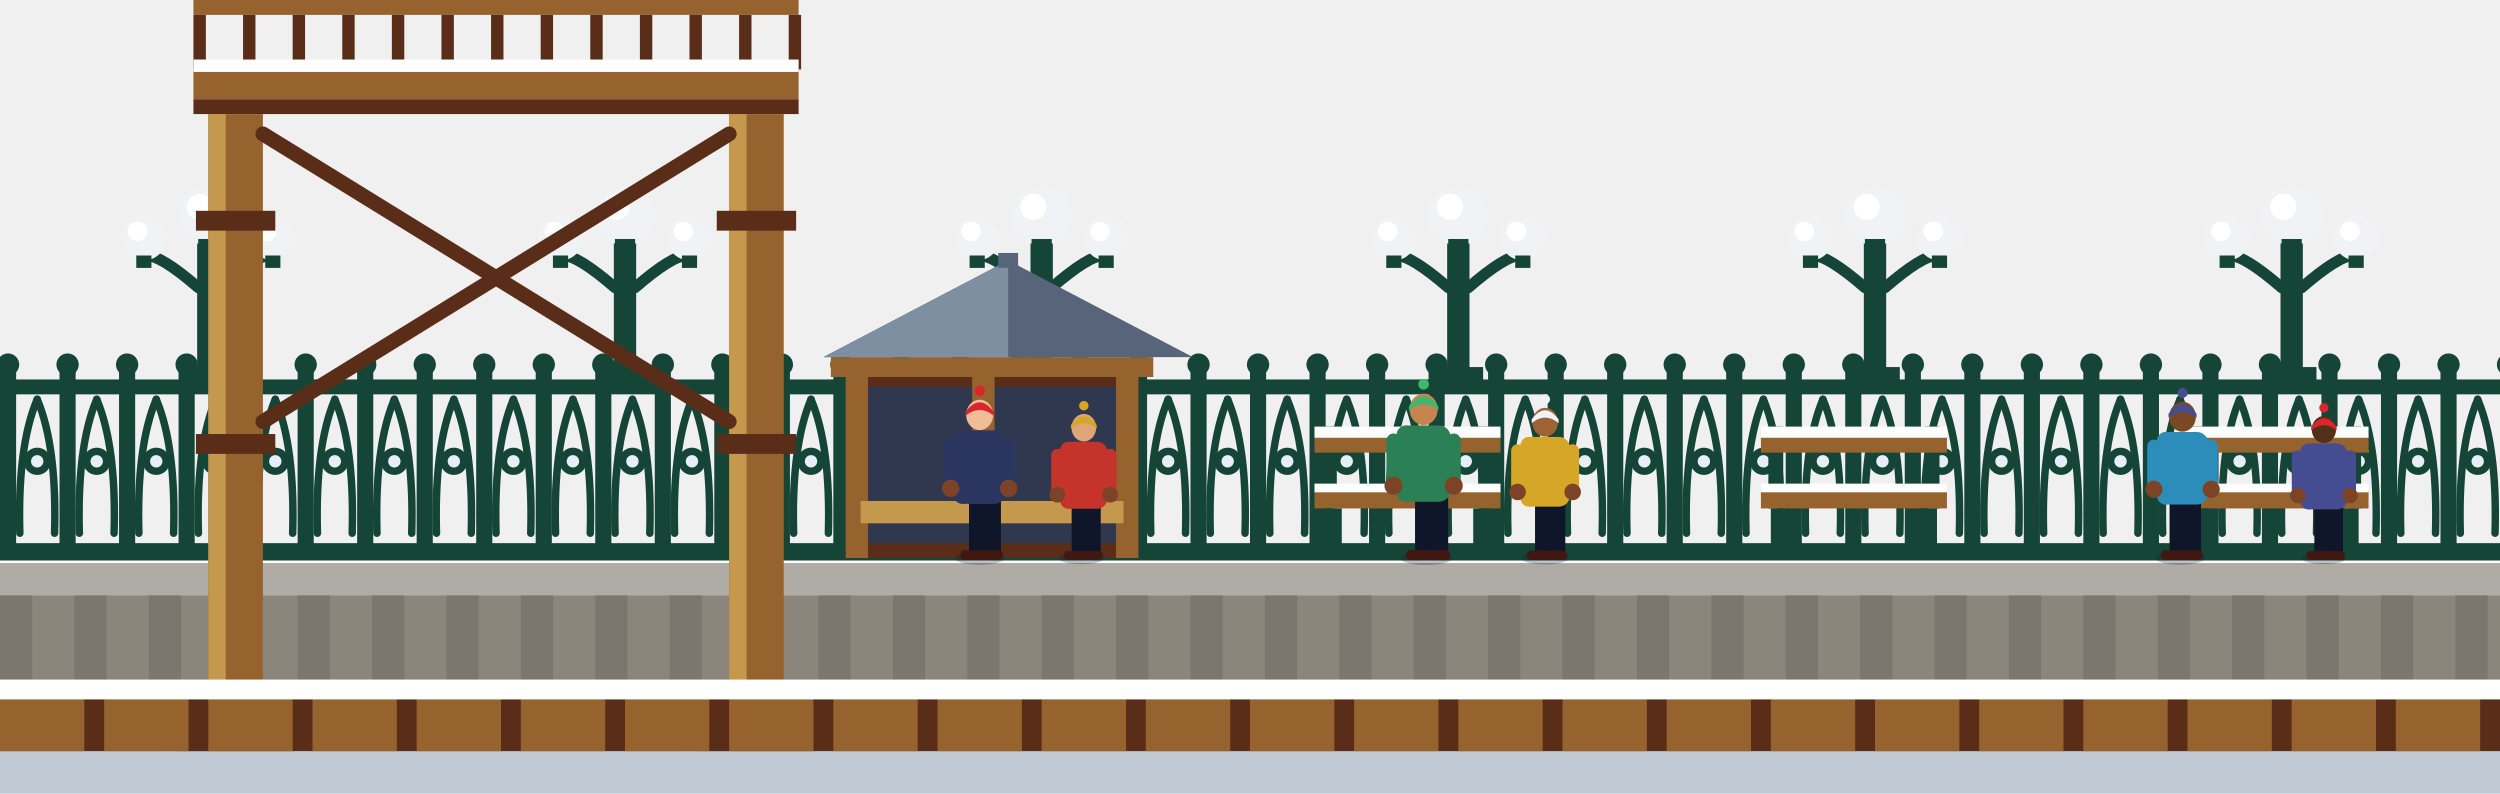
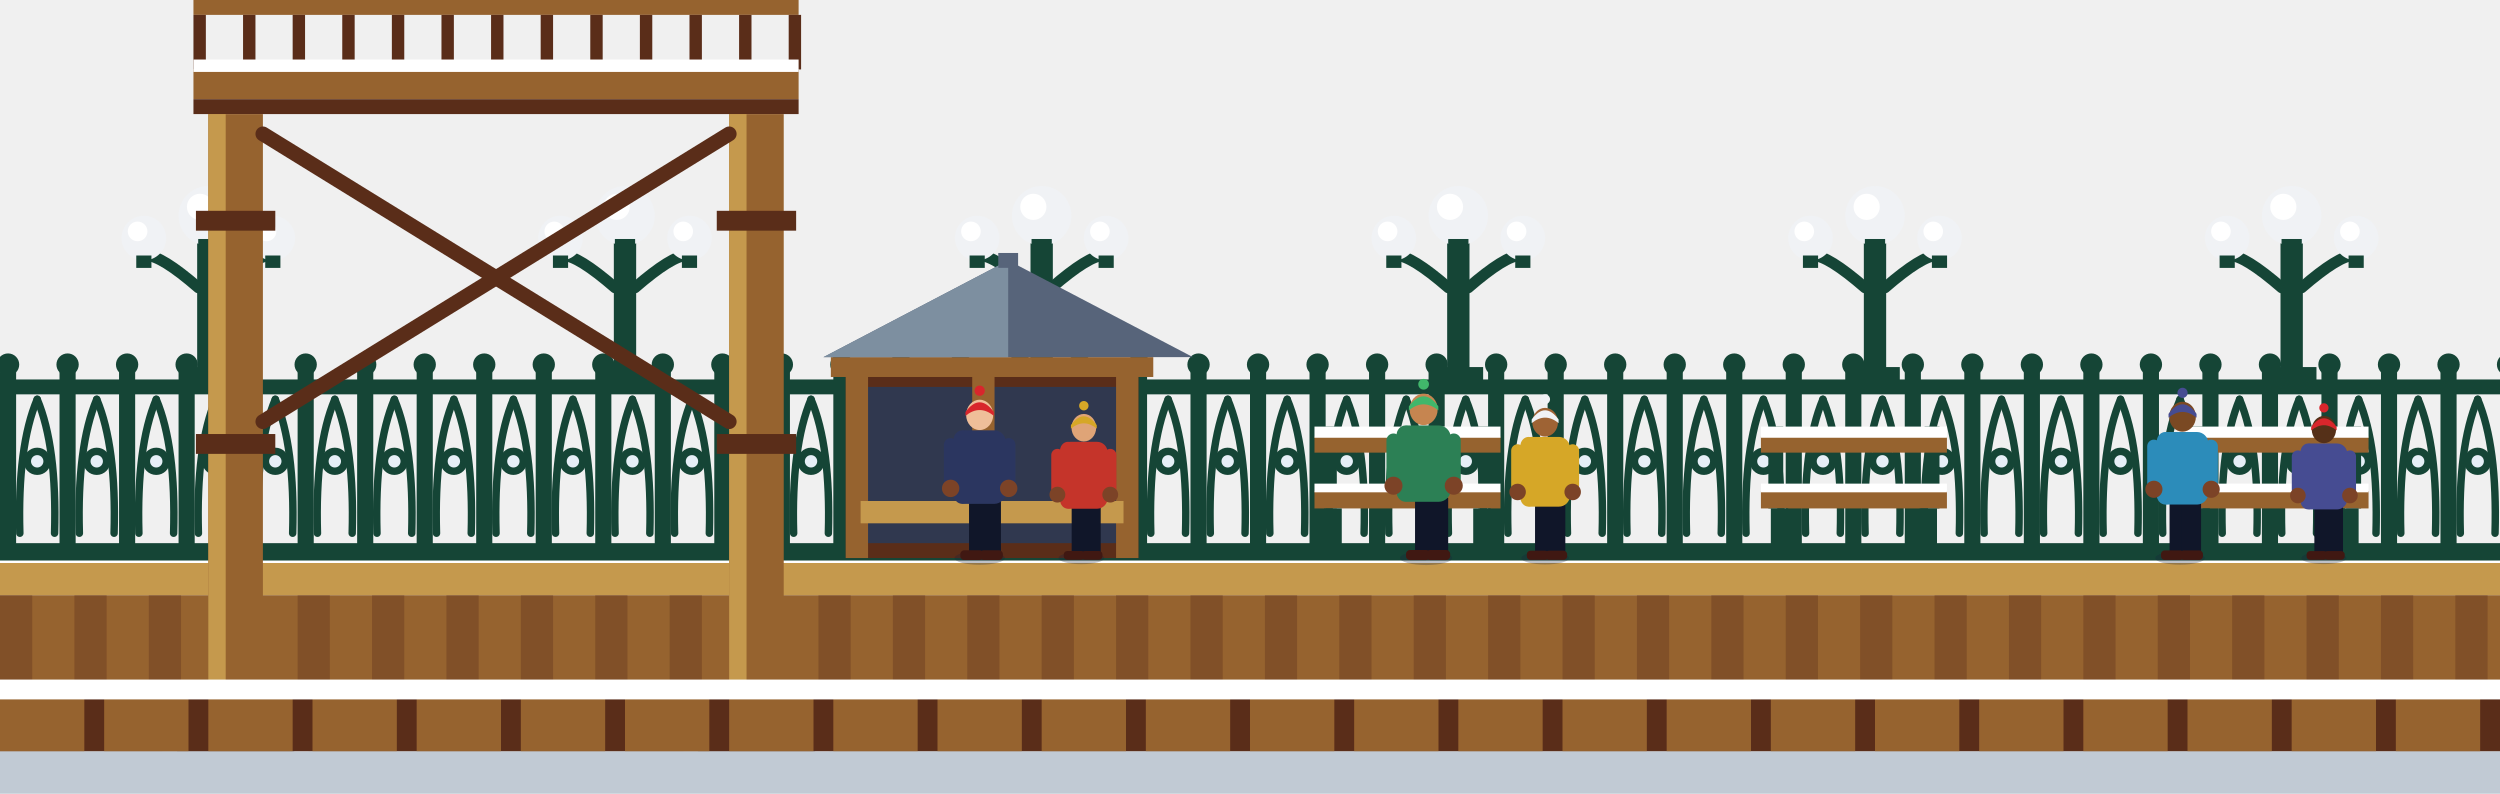
<svg xmlns="http://www.w3.org/2000/svg" width="2016" height="640" viewBox="0 0 2016 640" shape-rendering="geometricPrecision">
-   <rect x="0" y="450" width="2016" height="30" fill="#afaca5" />
-   <rect x="0" y="480" width="2016" height="120" fill="#8b857c" />
-   <rect x="0" y="480" width="26" height="120" fill="#605a55" opacity="0.35" />
-   <rect x="60" y="480" width="26" height="120" fill="#605a55" opacity="0.35" />
-   <rect x="120" y="480" width="26" height="120" fill="#605a55" opacity="0.35" />
-   <rect x="180" y="480" width="26" height="120" fill="#605a55" opacity="0.35" />
-   <rect x="240" y="480" width="26" height="120" fill="#605a55" opacity="0.35" />
-   <rect x="300" y="480" width="26" height="120" fill="#605a55" opacity="0.35" />
-   <rect x="360" y="480" width="26" height="120" fill="#605a55" opacity="0.35" />
-   <rect x="420" y="480" width="26" height="120" fill="#605a55" opacity="0.35" />
-   <rect x="480" y="480" width="26" height="120" fill="#605a55" opacity="0.35" />
-   <rect x="540" y="480" width="26" height="120" fill="#605a55" opacity="0.35" />
-   <rect x="600" y="480" width="26" height="120" fill="#605a55" opacity="0.35" />
-   <rect x="660" y="480" width="26" height="120" fill="#605a55" opacity="0.35" />
-   <rect x="720" y="480" width="26" height="120" fill="#605a55" opacity="0.35" />
-   <rect x="780" y="480" width="26" height="120" fill="#605a55" opacity="0.35" />
-   <rect x="840" y="480" width="26" height="120" fill="#605a55" opacity="0.35" />
-   <rect x="900" y="480" width="26" height="120" fill="#605a55" opacity="0.35" />
-   <rect x="960" y="480" width="26" height="120" fill="#605a55" opacity="0.35" />
-   <rect x="1020" y="480" width="26" height="120" fill="#605a55" opacity="0.35" />
-   <rect x="1080" y="480" width="26" height="120" fill="#605a55" opacity="0.35" />
-   <rect x="1140" y="480" width="26" height="120" fill="#605a55" opacity="0.35" />
-   <rect x="1200" y="480" width="26" height="120" fill="#605a55" opacity="0.35" />
-   <rect x="1260" y="480" width="26" height="120" fill="#605a55" opacity="0.35" />
-   <rect x="1320" y="480" width="26" height="120" fill="#605a55" opacity="0.35" />
-   <rect x="1380" y="480" width="26" height="120" fill="#605a55" opacity="0.35" />
-   <rect x="1440" y="480" width="26" height="120" fill="#605a55" opacity="0.35" />
-   <rect x="1500" y="480" width="26" height="120" fill="#605a55" opacity="0.35" />
-   <rect x="1560" y="480" width="26" height="120" fill="#605a55" opacity="0.35" />
-   <rect x="1620" y="480" width="26" height="120" fill="#605a55" opacity="0.35" />
-   <rect x="1680" y="480" width="26" height="120" fill="#605a55" opacity="0.35" />
-   <rect x="1740" y="480" width="26" height="120" fill="#605a55" opacity="0.35" />
-   <rect x="1800" y="480" width="26" height="120" fill="#605a55" opacity="0.35" />
-   <rect x="1860" y="480" width="26" height="120" fill="#605a55" opacity="0.35" />
-   <rect x="1920" y="480" width="26" height="120" fill="#605a55" opacity="0.35" />
-   <rect x="1980" y="480" width="26" height="120" fill="#605a55" opacity="0.35" />
-   <rect x="2040" y="480" width="26" height="120" fill="#605a55" opacity="0.35" />
+   <rect x="0" y="450" width="2016" height="30" fill="#c5994d" />
+   <rect x="0" y="480" width="2016" height="120" fill="#96632f" />
+   <rect x="0" y="480" width="26" height="120" fill="#5a2d19" opacity="0.35" />
+   <rect x="60" y="480" width="26" height="120" fill="#5a2d19" opacity="0.35" />
+   <rect x="120" y="480" width="26" height="120" fill="#5a2d19" opacity="0.35" />
+   <rect x="180" y="480" width="26" height="120" fill="#5a2d19" opacity="0.35" />
+   <rect x="240" y="480" width="26" height="120" fill="#5a2d19" opacity="0.35" />
+   <rect x="300" y="480" width="26" height="120" fill="#5a2d19" opacity="0.35" />
+   <rect x="360" y="480" width="26" height="120" fill="#5a2d19" opacity="0.35" />
+   <rect x="420" y="480" width="26" height="120" fill="#5a2d19" opacity="0.35" />
+   <rect x="480" y="480" width="26" height="120" fill="#5a2d19" opacity="0.35" />
+   <rect x="540" y="480" width="26" height="120" fill="#5a2d19" opacity="0.35" />
+   <rect x="600" y="480" width="26" height="120" fill="#5a2d19" opacity="0.35" />
+   <rect x="660" y="480" width="26" height="120" fill="#5a2d19" opacity="0.35" />
+   <rect x="720" y="480" width="26" height="120" fill="#5a2d19" opacity="0.35" />
+   <rect x="780" y="480" width="26" height="120" fill="#5a2d19" opacity="0.35" />
+   <rect x="840" y="480" width="26" height="120" fill="#5a2d19" opacity="0.35" />
+   <rect x="900" y="480" width="26" height="120" fill="#5a2d19" opacity="0.35" />
+   <rect x="960" y="480" width="26" height="120" fill="#5a2d19" opacity="0.35" />
+   <rect x="1020" y="480" width="26" height="120" fill="#5a2d19" opacity="0.35" />
+   <rect x="1080" y="480" width="26" height="120" fill="#5a2d19" opacity="0.35" />
+   <rect x="1140" y="480" width="26" height="120" fill="#5a2d19" opacity="0.35" />
+   <rect x="1200" y="480" width="26" height="120" fill="#5a2d19" opacity="0.35" />
+   <rect x="1260" y="480" width="26" height="120" fill="#5a2d19" opacity="0.35" />
+   <rect x="1320" y="480" width="26" height="120" fill="#5a2d19" opacity="0.35" />
+   <rect x="1380" y="480" width="26" height="120" fill="#5a2d19" opacity="0.35" />
+   <rect x="1440" y="480" width="26" height="120" fill="#5a2d19" opacity="0.35" />
+   <rect x="1500" y="480" width="26" height="120" fill="#5a2d19" opacity="0.35" />
+   <rect x="1560" y="480" width="26" height="120" fill="#5a2d19" opacity="0.35" />
+   <rect x="1620" y="480" width="26" height="120" fill="#5a2d19" opacity="0.35" />
+   <rect x="1680" y="480" width="26" height="120" fill="#5a2d19" opacity="0.35" />
+   <rect x="1740" y="480" width="26" height="120" fill="#5a2d19" opacity="0.35" />
+   <rect x="1800" y="480" width="26" height="120" fill="#5a2d19" opacity="0.35" />
+   <rect x="1860" y="480" width="26" height="120" fill="#5a2d19" opacity="0.35" />
+   <rect x="1920" y="480" width="26" height="120" fill="#5a2d19" opacity="0.35" />
+   <rect x="1980" y="480" width="26" height="120" fill="#5a2d19" opacity="0.35" />
+   <rect x="2040" y="480" width="26" height="120" fill="#5a2d19" opacity="0.35" />
  <rect x="0" y="442" width="2016" height="12" fill="#ffffff" />
  <rect x="0" y="306" width="2016" height="12" fill="#154536" />
  <rect x="0" y="438" width="2016" height="14" fill="#154536" />
  <rect x="0" y="300" width="13" height="144" fill="#154536" />
  <circle cx="6.5" cy="294" r="9" fill="#154536" />
  <path d="M 16 430 Q 14 360 30 322" fill="none" stroke="#154536" stroke-width="6" stroke-linecap="round" stroke-linejoin="round" />
  <path d="M 44 430 Q 46 360 30 322" fill="none" stroke="#154536" stroke-width="6" stroke-linecap="round" stroke-linejoin="round" />
  <circle cx="30" cy="372" r="11" fill="#154536" />
  <circle cx="30" cy="372" r="5" fill="#e6eff7" />
  <rect x="48" y="300" width="13" height="144" fill="#154536" />
  <circle cx="54.5" cy="294" r="9" fill="#154536" />
  <path d="M 64 430 Q 62 360 78 322" fill="none" stroke="#154536" stroke-width="6" stroke-linecap="round" stroke-linejoin="round" />
  <path d="M 92 430 Q 94 360 78 322" fill="none" stroke="#154536" stroke-width="6" stroke-linecap="round" stroke-linejoin="round" />
  <circle cx="78" cy="372" r="11" fill="#154536" />
  <circle cx="78" cy="372" r="5" fill="#e6eff7" />
  <rect x="96" y="300" width="13" height="144" fill="#154536" />
  <circle cx="102.5" cy="294" r="9" fill="#154536" />
  <path d="M 112 430 Q 110 360 126 322" fill="none" stroke="#154536" stroke-width="6" stroke-linecap="round" stroke-linejoin="round" />
  <path d="M 140 430 Q 142 360 126 322" fill="none" stroke="#154536" stroke-width="6" stroke-linecap="round" stroke-linejoin="round" />
  <circle cx="126" cy="372" r="11" fill="#154536" />
  <circle cx="126" cy="372" r="5" fill="#e6eff7" />
  <rect x="144" y="300" width="13" height="144" fill="#154536" />
  <circle cx="150.5" cy="294" r="9" fill="#154536" />
  <path d="M 160 430 Q 158 360 174 322" fill="none" stroke="#154536" stroke-width="6" stroke-linecap="round" stroke-linejoin="round" />
  <path d="M 188 430 Q 190 360 174 322" fill="none" stroke="#154536" stroke-width="6" stroke-linecap="round" stroke-linejoin="round" />
  <circle cx="174" cy="372" r="11" fill="#154536" />
  <circle cx="174" cy="372" r="5" fill="#e6eff7" />
  <rect x="192" y="300" width="13" height="144" fill="#154536" />
  <circle cx="198.5" cy="294" r="9" fill="#154536" />
  <path d="M 208 430 Q 206 360 222 322" fill="none" stroke="#154536" stroke-width="6" stroke-linecap="round" stroke-linejoin="round" />
  <path d="M 236 430 Q 238 360 222 322" fill="none" stroke="#154536" stroke-width="6" stroke-linecap="round" stroke-linejoin="round" />
  <circle cx="222" cy="372" r="11" fill="#154536" />
  <circle cx="222" cy="372" r="5" fill="#e6eff7" />
  <rect x="240" y="300" width="13" height="144" fill="#154536" />
  <circle cx="246.5" cy="294" r="9" fill="#154536" />
  <path d="M 256 430 Q 254 360 270 322" fill="none" stroke="#154536" stroke-width="6" stroke-linecap="round" stroke-linejoin="round" />
  <path d="M 284 430 Q 286 360 270 322" fill="none" stroke="#154536" stroke-width="6" stroke-linecap="round" stroke-linejoin="round" />
  <circle cx="270" cy="372" r="11" fill="#154536" />
  <circle cx="270" cy="372" r="5" fill="#e6eff7" />
  <rect x="288" y="300" width="13" height="144" fill="#154536" />
  <circle cx="294.5" cy="294" r="9" fill="#154536" />
  <path d="M 304 430 Q 302 360 318 322" fill="none" stroke="#154536" stroke-width="6" stroke-linecap="round" stroke-linejoin="round" />
  <path d="M 332 430 Q 334 360 318 322" fill="none" stroke="#154536" stroke-width="6" stroke-linecap="round" stroke-linejoin="round" />
  <circle cx="318" cy="372" r="11" fill="#154536" />
  <circle cx="318" cy="372" r="5" fill="#e6eff7" />
  <rect x="336" y="300" width="13" height="144" fill="#154536" />
  <circle cx="342.5" cy="294" r="9" fill="#154536" />
  <path d="M 352 430 Q 350 360 366 322" fill="none" stroke="#154536" stroke-width="6" stroke-linecap="round" stroke-linejoin="round" />
  <path d="M 380 430 Q 382 360 366 322" fill="none" stroke="#154536" stroke-width="6" stroke-linecap="round" stroke-linejoin="round" />
  <circle cx="366" cy="372" r="11" fill="#154536" />
  <circle cx="366" cy="372" r="5" fill="#e6eff7" />
  <rect x="384" y="300" width="13" height="144" fill="#154536" />
  <circle cx="390.5" cy="294" r="9" fill="#154536" />
  <path d="M 400 430 Q 398 360 414 322" fill="none" stroke="#154536" stroke-width="6" stroke-linecap="round" stroke-linejoin="round" />
  <path d="M 428 430 Q 430 360 414 322" fill="none" stroke="#154536" stroke-width="6" stroke-linecap="round" stroke-linejoin="round" />
  <circle cx="414" cy="372" r="11" fill="#154536" />
  <circle cx="414" cy="372" r="5" fill="#e6eff7" />
  <rect x="432" y="300" width="13" height="144" fill="#154536" />
  <circle cx="438.5" cy="294" r="9" fill="#154536" />
  <path d="M 448 430 Q 446 360 462 322" fill="none" stroke="#154536" stroke-width="6" stroke-linecap="round" stroke-linejoin="round" />
  <path d="M 476 430 Q 478 360 462 322" fill="none" stroke="#154536" stroke-width="6" stroke-linecap="round" stroke-linejoin="round" />
  <circle cx="462" cy="372" r="11" fill="#154536" />
  <circle cx="462" cy="372" r="5" fill="#e6eff7" />
  <rect x="480" y="300" width="13" height="144" fill="#154536" />
  <circle cx="486.5" cy="294" r="9" fill="#154536" />
  <path d="M 496 430 Q 494 360 510 322" fill="none" stroke="#154536" stroke-width="6" stroke-linecap="round" stroke-linejoin="round" />
  <path d="M 524 430 Q 526 360 510 322" fill="none" stroke="#154536" stroke-width="6" stroke-linecap="round" stroke-linejoin="round" />
  <circle cx="510" cy="372" r="11" fill="#154536" />
  <circle cx="510" cy="372" r="5" fill="#e6eff7" />
  <rect x="528" y="300" width="13" height="144" fill="#154536" />
  <circle cx="534.5" cy="294" r="9" fill="#154536" />
  <path d="M 544 430 Q 542 360 558 322" fill="none" stroke="#154536" stroke-width="6" stroke-linecap="round" stroke-linejoin="round" />
  <path d="M 572 430 Q 574 360 558 322" fill="none" stroke="#154536" stroke-width="6" stroke-linecap="round" stroke-linejoin="round" />
  <circle cx="558" cy="372" r="11" fill="#154536" />
  <circle cx="558" cy="372" r="5" fill="#e6eff7" />
  <rect x="576" y="300" width="13" height="144" fill="#154536" />
  <circle cx="582.5" cy="294" r="9" fill="#154536" />
  <path d="M 592 430 Q 590 360 606 322" fill="none" stroke="#154536" stroke-width="6" stroke-linecap="round" stroke-linejoin="round" />
  <path d="M 620 430 Q 622 360 606 322" fill="none" stroke="#154536" stroke-width="6" stroke-linecap="round" stroke-linejoin="round" />
  <circle cx="606" cy="372" r="11" fill="#154536" />
  <circle cx="606" cy="372" r="5" fill="#e6eff7" />
  <rect x="624" y="300" width="13" height="144" fill="#154536" />
  <circle cx="630.5" cy="294" r="9" fill="#154536" />
  <path d="M 640 430 Q 638 360 654 322" fill="none" stroke="#154536" stroke-width="6" stroke-linecap="round" stroke-linejoin="round" />
  <path d="M 668 430 Q 670 360 654 322" fill="none" stroke="#154536" stroke-width="6" stroke-linecap="round" stroke-linejoin="round" />
  <circle cx="654" cy="372" r="11" fill="#154536" />
  <circle cx="654" cy="372" r="5" fill="#e6eff7" />
  <rect x="672" y="300" width="13" height="144" fill="#154536" />
  <circle cx="678.5" cy="294" r="9" fill="#154536" />
  <path d="M 688 430 Q 686 360 702 322" fill="none" stroke="#154536" stroke-width="6" stroke-linecap="round" stroke-linejoin="round" />
  <path d="M 716 430 Q 718 360 702 322" fill="none" stroke="#154536" stroke-width="6" stroke-linecap="round" stroke-linejoin="round" />
  <circle cx="702" cy="372" r="11" fill="#154536" />
  <circle cx="702" cy="372" r="5" fill="#e6eff7" />
  <rect x="720" y="300" width="13" height="144" fill="#154536" />
  <circle cx="726.5" cy="294" r="9" fill="#154536" />
  <path d="M 736 430 Q 734 360 750 322" fill="none" stroke="#154536" stroke-width="6" stroke-linecap="round" stroke-linejoin="round" />
  <path d="M 764 430 Q 766 360 750 322" fill="none" stroke="#154536" stroke-width="6" stroke-linecap="round" stroke-linejoin="round" />
  <circle cx="750" cy="372" r="11" fill="#154536" />
  <circle cx="750" cy="372" r="5" fill="#e6eff7" />
  <rect x="768" y="300" width="13" height="144" fill="#154536" />
  <circle cx="774.5" cy="294" r="9" fill="#154536" />
  <path d="M 784 430 Q 782 360 798 322" fill="none" stroke="#154536" stroke-width="6" stroke-linecap="round" stroke-linejoin="round" />
  <path d="M 812 430 Q 814 360 798 322" fill="none" stroke="#154536" stroke-width="6" stroke-linecap="round" stroke-linejoin="round" />
  <circle cx="798" cy="372" r="11" fill="#154536" />
  <circle cx="798" cy="372" r="5" fill="#e6eff7" />
  <rect x="816" y="300" width="13" height="144" fill="#154536" />
  <circle cx="822.5" cy="294" r="9" fill="#154536" />
  <path d="M 832 430 Q 830 360 846 322" fill="none" stroke="#154536" stroke-width="6" stroke-linecap="round" stroke-linejoin="round" />
  <path d="M 860 430 Q 862 360 846 322" fill="none" stroke="#154536" stroke-width="6" stroke-linecap="round" stroke-linejoin="round" />
  <circle cx="846" cy="372" r="11" fill="#154536" />
  <circle cx="846" cy="372" r="5" fill="#e6eff7" />
  <rect x="864" y="300" width="13" height="144" fill="#154536" />
  <circle cx="870.5" cy="294" r="9" fill="#154536" />
  <path d="M 880 430 Q 878 360 894 322" fill="none" stroke="#154536" stroke-width="6" stroke-linecap="round" stroke-linejoin="round" />
  <path d="M 908 430 Q 910 360 894 322" fill="none" stroke="#154536" stroke-width="6" stroke-linecap="round" stroke-linejoin="round" />
  <circle cx="894" cy="372" r="11" fill="#154536" />
  <circle cx="894" cy="372" r="5" fill="#e6eff7" />
  <rect x="912" y="300" width="13" height="144" fill="#154536" />
  <circle cx="918.5" cy="294" r="9" fill="#154536" />
  <path d="M 928 430 Q 926 360 942 322" fill="none" stroke="#154536" stroke-width="6" stroke-linecap="round" stroke-linejoin="round" />
  <path d="M 956 430 Q 958 360 942 322" fill="none" stroke="#154536" stroke-width="6" stroke-linecap="round" stroke-linejoin="round" />
  <circle cx="942" cy="372" r="11" fill="#154536" />
  <circle cx="942" cy="372" r="5" fill="#e6eff7" />
  <rect x="960" y="300" width="13" height="144" fill="#154536" />
  <circle cx="966.5" cy="294" r="9" fill="#154536" />
  <path d="M 976 430 Q 974 360 990 322" fill="none" stroke="#154536" stroke-width="6" stroke-linecap="round" stroke-linejoin="round" />
  <path d="M 1004 430 Q 1006 360 990 322" fill="none" stroke="#154536" stroke-width="6" stroke-linecap="round" stroke-linejoin="round" />
  <circle cx="990" cy="372" r="11" fill="#154536" />
  <circle cx="990" cy="372" r="5" fill="#e6eff7" />
  <rect x="1008" y="300" width="13" height="144" fill="#154536" />
  <circle cx="1014.5" cy="294" r="9" fill="#154536" />
  <path d="M 1024 430 Q 1022 360 1038 322" fill="none" stroke="#154536" stroke-width="6" stroke-linecap="round" stroke-linejoin="round" />
  <path d="M 1052 430 Q 1054 360 1038 322" fill="none" stroke="#154536" stroke-width="6" stroke-linecap="round" stroke-linejoin="round" />
  <circle cx="1038" cy="372" r="11" fill="#154536" />
  <circle cx="1038" cy="372" r="5" fill="#e6eff7" />
  <rect x="1056" y="300" width="13" height="144" fill="#154536" />
  <circle cx="1062.5" cy="294" r="9" fill="#154536" />
  <path d="M 1072 430 Q 1070 360 1086 322" fill="none" stroke="#154536" stroke-width="6" stroke-linecap="round" stroke-linejoin="round" />
  <path d="M 1100 430 Q 1102 360 1086 322" fill="none" stroke="#154536" stroke-width="6" stroke-linecap="round" stroke-linejoin="round" />
  <circle cx="1086" cy="372" r="11" fill="#154536" />
  <circle cx="1086" cy="372" r="5" fill="#e6eff7" />
  <rect x="1104" y="300" width="13" height="144" fill="#154536" />
  <circle cx="1110.5" cy="294" r="9" fill="#154536" />
  <path d="M 1120 430 Q 1118 360 1134 322" fill="none" stroke="#154536" stroke-width="6" stroke-linecap="round" stroke-linejoin="round" />
  <path d="M 1148 430 Q 1150 360 1134 322" fill="none" stroke="#154536" stroke-width="6" stroke-linecap="round" stroke-linejoin="round" />
  <circle cx="1134" cy="372" r="11" fill="#154536" />
  <circle cx="1134" cy="372" r="5" fill="#e6eff7" />
  <rect x="1152" y="300" width="13" height="144" fill="#154536" />
  <circle cx="1158.5" cy="294" r="9" fill="#154536" />
  <path d="M 1168 430 Q 1166 360 1182 322" fill="none" stroke="#154536" stroke-width="6" stroke-linecap="round" stroke-linejoin="round" />
  <path d="M 1196 430 Q 1198 360 1182 322" fill="none" stroke="#154536" stroke-width="6" stroke-linecap="round" stroke-linejoin="round" />
  <circle cx="1182" cy="372" r="11" fill="#154536" />
  <circle cx="1182" cy="372" r="5" fill="#e6eff7" />
  <rect x="1200" y="300" width="13" height="144" fill="#154536" />
  <circle cx="1206.5" cy="294" r="9" fill="#154536" />
  <path d="M 1216 430 Q 1214 360 1230 322" fill="none" stroke="#154536" stroke-width="6" stroke-linecap="round" stroke-linejoin="round" />
  <path d="M 1244 430 Q 1246 360 1230 322" fill="none" stroke="#154536" stroke-width="6" stroke-linecap="round" stroke-linejoin="round" />
  <circle cx="1230" cy="372" r="11" fill="#154536" />
  <circle cx="1230" cy="372" r="5" fill="#e6eff7" />
  <rect x="1248" y="300" width="13" height="144" fill="#154536" />
  <circle cx="1254.5" cy="294" r="9" fill="#154536" />
  <path d="M 1264 430 Q 1262 360 1278 322" fill="none" stroke="#154536" stroke-width="6" stroke-linecap="round" stroke-linejoin="round" />
  <path d="M 1292 430 Q 1294 360 1278 322" fill="none" stroke="#154536" stroke-width="6" stroke-linecap="round" stroke-linejoin="round" />
  <circle cx="1278" cy="372" r="11" fill="#154536" />
  <circle cx="1278" cy="372" r="5" fill="#e6eff7" />
  <rect x="1296" y="300" width="13" height="144" fill="#154536" />
  <circle cx="1302.5" cy="294" r="9" fill="#154536" />
  <path d="M 1312 430 Q 1310 360 1326 322" fill="none" stroke="#154536" stroke-width="6" stroke-linecap="round" stroke-linejoin="round" />
  <path d="M 1340 430 Q 1342 360 1326 322" fill="none" stroke="#154536" stroke-width="6" stroke-linecap="round" stroke-linejoin="round" />
  <circle cx="1326" cy="372" r="11" fill="#154536" />
  <circle cx="1326" cy="372" r="5" fill="#e6eff7" />
  <rect x="1344" y="300" width="13" height="144" fill="#154536" />
  <circle cx="1350.5" cy="294" r="9" fill="#154536" />
  <path d="M 1360 430 Q 1358 360 1374 322" fill="none" stroke="#154536" stroke-width="6" stroke-linecap="round" stroke-linejoin="round" />
  <path d="M 1388 430 Q 1390 360 1374 322" fill="none" stroke="#154536" stroke-width="6" stroke-linecap="round" stroke-linejoin="round" />
  <circle cx="1374" cy="372" r="11" fill="#154536" />
  <circle cx="1374" cy="372" r="5" fill="#e6eff7" />
  <rect x="1392" y="300" width="13" height="144" fill="#154536" />
  <circle cx="1398.5" cy="294" r="9" fill="#154536" />
  <path d="M 1408 430 Q 1406 360 1422 322" fill="none" stroke="#154536" stroke-width="6" stroke-linecap="round" stroke-linejoin="round" />
  <path d="M 1436 430 Q 1438 360 1422 322" fill="none" stroke="#154536" stroke-width="6" stroke-linecap="round" stroke-linejoin="round" />
  <circle cx="1422" cy="372" r="11" fill="#154536" />
  <circle cx="1422" cy="372" r="5" fill="#e6eff7" />
  <rect x="1440" y="300" width="13" height="144" fill="#154536" />
  <circle cx="1446.5" cy="294" r="9" fill="#154536" />
  <path d="M 1456 430 Q 1454 360 1470 322" fill="none" stroke="#154536" stroke-width="6" stroke-linecap="round" stroke-linejoin="round" />
  <path d="M 1484 430 Q 1486 360 1470 322" fill="none" stroke="#154536" stroke-width="6" stroke-linecap="round" stroke-linejoin="round" />
  <circle cx="1470" cy="372" r="11" fill="#154536" />
  <circle cx="1470" cy="372" r="5" fill="#e6eff7" />
  <rect x="1488" y="300" width="13" height="144" fill="#154536" />
  <circle cx="1494.5" cy="294" r="9" fill="#154536" />
  <path d="M 1504 430 Q 1502 360 1518 322" fill="none" stroke="#154536" stroke-width="6" stroke-linecap="round" stroke-linejoin="round" />
  <path d="M 1532 430 Q 1534 360 1518 322" fill="none" stroke="#154536" stroke-width="6" stroke-linecap="round" stroke-linejoin="round" />
  <circle cx="1518" cy="372" r="11" fill="#154536" />
  <circle cx="1518" cy="372" r="5" fill="#e6eff7" />
  <rect x="1536" y="300" width="13" height="144" fill="#154536" />
  <circle cx="1542.5" cy="294" r="9" fill="#154536" />
  <path d="M 1552 430 Q 1550 360 1566 322" fill="none" stroke="#154536" stroke-width="6" stroke-linecap="round" stroke-linejoin="round" />
  <path d="M 1580 430 Q 1582 360 1566 322" fill="none" stroke="#154536" stroke-width="6" stroke-linecap="round" stroke-linejoin="round" />
  <circle cx="1566" cy="372" r="11" fill="#154536" />
  <circle cx="1566" cy="372" r="5" fill="#e6eff7" />
  <rect x="1584" y="300" width="13" height="144" fill="#154536" />
  <circle cx="1590.5" cy="294" r="9" fill="#154536" />
  <path d="M 1600 430 Q 1598 360 1614 322" fill="none" stroke="#154536" stroke-width="6" stroke-linecap="round" stroke-linejoin="round" />
  <path d="M 1628 430 Q 1630 360 1614 322" fill="none" stroke="#154536" stroke-width="6" stroke-linecap="round" stroke-linejoin="round" />
  <circle cx="1614" cy="372" r="11" fill="#154536" />
  <circle cx="1614" cy="372" r="5" fill="#e6eff7" />
  <rect x="1632" y="300" width="13" height="144" fill="#154536" />
  <circle cx="1638.5" cy="294" r="9" fill="#154536" />
  <path d="M 1648 430 Q 1646 360 1662 322" fill="none" stroke="#154536" stroke-width="6" stroke-linecap="round" stroke-linejoin="round" />
  <path d="M 1676 430 Q 1678 360 1662 322" fill="none" stroke="#154536" stroke-width="6" stroke-linecap="round" stroke-linejoin="round" />
  <circle cx="1662" cy="372" r="11" fill="#154536" />
  <circle cx="1662" cy="372" r="5" fill="#e6eff7" />
  <rect x="1680" y="300" width="13" height="144" fill="#154536" />
  <circle cx="1686.5" cy="294" r="9" fill="#154536" />
  <path d="M 1696 430 Q 1694 360 1710 322" fill="none" stroke="#154536" stroke-width="6" stroke-linecap="round" stroke-linejoin="round" />
  <path d="M 1724 430 Q 1726 360 1710 322" fill="none" stroke="#154536" stroke-width="6" stroke-linecap="round" stroke-linejoin="round" />
  <circle cx="1710" cy="372" r="11" fill="#154536" />
  <circle cx="1710" cy="372" r="5" fill="#e6eff7" />
  <rect x="1728" y="300" width="13" height="144" fill="#154536" />
  <circle cx="1734.5" cy="294" r="9" fill="#154536" />
  <path d="M 1744 430 Q 1742 360 1758 322" fill="none" stroke="#154536" stroke-width="6" stroke-linecap="round" stroke-linejoin="round" />
  <path d="M 1772 430 Q 1774 360 1758 322" fill="none" stroke="#154536" stroke-width="6" stroke-linecap="round" stroke-linejoin="round" />
  <circle cx="1758" cy="372" r="11" fill="#154536" />
  <circle cx="1758" cy="372" r="5" fill="#e6eff7" />
  <rect x="1776" y="300" width="13" height="144" fill="#154536" />
  <circle cx="1782.5" cy="294" r="9" fill="#154536" />
  <path d="M 1792 430 Q 1790 360 1806 322" fill="none" stroke="#154536" stroke-width="6" stroke-linecap="round" stroke-linejoin="round" />
  <path d="M 1820 430 Q 1822 360 1806 322" fill="none" stroke="#154536" stroke-width="6" stroke-linecap="round" stroke-linejoin="round" />
  <circle cx="1806" cy="372" r="11" fill="#154536" />
  <circle cx="1806" cy="372" r="5" fill="#e6eff7" />
  <rect x="1824" y="300" width="13" height="144" fill="#154536" />
  <circle cx="1830.5" cy="294" r="9" fill="#154536" />
  <path d="M 1840 430 Q 1838 360 1854 322" fill="none" stroke="#154536" stroke-width="6" stroke-linecap="round" stroke-linejoin="round" />
  <path d="M 1868 430 Q 1870 360 1854 322" fill="none" stroke="#154536" stroke-width="6" stroke-linecap="round" stroke-linejoin="round" />
  <circle cx="1854" cy="372" r="11" fill="#154536" />
  <circle cx="1854" cy="372" r="5" fill="#e6eff7" />
  <rect x="1872" y="300" width="13" height="144" fill="#154536" />
  <circle cx="1878.5" cy="294" r="9" fill="#154536" />
  <path d="M 1888 430 Q 1886 360 1902 322" fill="none" stroke="#154536" stroke-width="6" stroke-linecap="round" stroke-linejoin="round" />
  <path d="M 1916 430 Q 1918 360 1902 322" fill="none" stroke="#154536" stroke-width="6" stroke-linecap="round" stroke-linejoin="round" />
  <circle cx="1902" cy="372" r="11" fill="#154536" />
  <circle cx="1902" cy="372" r="5" fill="#e6eff7" />
  <rect x="1920" y="300" width="13" height="144" fill="#154536" />
  <circle cx="1926.5" cy="294" r="9" fill="#154536" />
  <path d="M 1936 430 Q 1934 360 1950 322" fill="none" stroke="#154536" stroke-width="6" stroke-linecap="round" stroke-linejoin="round" />
  <path d="M 1964 430 Q 1966 360 1950 322" fill="none" stroke="#154536" stroke-width="6" stroke-linecap="round" stroke-linejoin="round" />
  <circle cx="1950" cy="372" r="11" fill="#154536" />
  <circle cx="1950" cy="372" r="5" fill="#e6eff7" />
  <rect x="1968" y="300" width="13" height="144" fill="#154536" />
  <circle cx="1974.5" cy="294" r="9" fill="#154536" />
  <path d="M 1984 430 Q 1982 360 1998 322" fill="none" stroke="#154536" stroke-width="6" stroke-linecap="round" stroke-linejoin="round" />
  <path d="M 2012 430 Q 2014 360 1998 322" fill="none" stroke="#154536" stroke-width="6" stroke-linecap="round" stroke-linejoin="round" />
  <circle cx="1998" cy="372" r="11" fill="#154536" />
  <circle cx="1998" cy="372" r="5" fill="#e6eff7" />
  <rect x="2016" y="300" width="13" height="144" fill="#154536" />
  <circle cx="2022.5" cy="294" r="9" fill="#154536" />
  <path d="M 2032 430 Q 2030 360 2046 322" fill="none" stroke="#154536" stroke-width="6" stroke-linecap="round" stroke-linejoin="round" />
  <path d="M 2060 430 Q 2062 360 2046 322" fill="none" stroke="#154536" stroke-width="6" stroke-linecap="round" stroke-linejoin="round" />
  <circle cx="2046" cy="372" r="11" fill="#154536" />
  <circle cx="2046" cy="372" r="5" fill="#e6eff7" />
  <rect x="159" y="196" width="18" height="118" fill="#154536" />
  <rect x="148" y="296" width="40" height="20" fill="#154536" />
  <path d="M 160 232 Q 130 206 118 206" fill="none" stroke="#154536" stroke-width="9" stroke-linecap="round" stroke-linejoin="round" />
  <path d="M 176 232 Q 206 206 218 206" fill="none" stroke="#154536" stroke-width="9" stroke-linecap="round" stroke-linejoin="round" />
  <circle cx="168" cy="174" r="24" fill="#f0f2f5" />
  <circle cx="161.28" cy="166.8" r="10.56" fill="#ffffff" />
  <rect x="159.84" y="192.72" width="16.32" height="10" fill="#154536" />
  <circle cx="116" cy="192" r="18" fill="#f0f2f5" />
  <circle cx="110.96" cy="186.6" r="7.92" fill="#ffffff" />
  <rect x="109.88" y="206.04" width="12.24" height="10" fill="#154536" />
  <circle cx="220" cy="192" r="18" fill="#f0f2f5" />
  <circle cx="214.96" cy="186.6" r="7.92" fill="#ffffff" />
  <rect x="213.88" y="206.04" width="12.24" height="10" fill="#154536" />
  <rect x="495" y="196" width="18" height="118" fill="#154536" />
  <rect x="484" y="296" width="40" height="20" fill="#154536" />
  <path d="M 496 232 Q 466 206 454 206" fill="none" stroke="#154536" stroke-width="9" stroke-linecap="round" stroke-linejoin="round" />
  <path d="M 512 232 Q 542 206 554 206" fill="none" stroke="#154536" stroke-width="9" stroke-linecap="round" stroke-linejoin="round" />
  <circle cx="504" cy="174" r="24" fill="#f0f2f5" />
  <circle cx="497.28" cy="166.8" r="10.56" fill="#ffffff" />
  <rect x="495.84" y="192.72" width="16.32" height="10" fill="#154536" />
  <circle cx="452" cy="192" r="18" fill="#f0f2f5" />
  <circle cx="446.96" cy="186.6" r="7.92" fill="#ffffff" />
  <rect x="445.88" y="206.04" width="12.24" height="10" fill="#154536" />
  <circle cx="556" cy="192" r="18" fill="#f0f2f5" />
  <circle cx="550.96" cy="186.6" r="7.92" fill="#ffffff" />
  <rect x="549.88" y="206.04" width="12.24" height="10" fill="#154536" />
  <rect x="831" y="196" width="18" height="118" fill="#154536" />
  <rect x="820" y="296" width="40" height="20" fill="#154536" />
  <path d="M 832 232 Q 802 206 790 206" fill="none" stroke="#154536" stroke-width="9" stroke-linecap="round" stroke-linejoin="round" />
  <path d="M 848 232 Q 878 206 890 206" fill="none" stroke="#154536" stroke-width="9" stroke-linecap="round" stroke-linejoin="round" />
  <circle cx="840" cy="174" r="24" fill="#f0f2f5" />
  <circle cx="833.28" cy="166.8" r="10.56" fill="#ffffff" />
  <rect x="831.84" y="192.72" width="16.32" height="10" fill="#154536" />
  <circle cx="788" cy="192" r="18" fill="#f0f2f5" />
  <circle cx="782.96" cy="186.6" r="7.92" fill="#ffffff" />
  <rect x="781.88" y="206.04" width="12.24" height="10" fill="#154536" />
  <circle cx="892" cy="192" r="18" fill="#f0f2f5" />
  <circle cx="886.96" cy="186.6" r="7.92" fill="#ffffff" />
  <rect x="885.88" y="206.04" width="12.24" height="10" fill="#154536" />
  <rect x="1167" y="196" width="18" height="118" fill="#154536" />
  <rect x="1156" y="296" width="40" height="20" fill="#154536" />
  <path d="M 1168 232 Q 1138 206 1126 206" fill="none" stroke="#154536" stroke-width="9" stroke-linecap="round" stroke-linejoin="round" />
  <path d="M 1184 232 Q 1214 206 1226 206" fill="none" stroke="#154536" stroke-width="9" stroke-linecap="round" stroke-linejoin="round" />
  <circle cx="1176" cy="174" r="24" fill="#f0f2f5" />
  <circle cx="1169.28" cy="166.8" r="10.56" fill="#ffffff" />
  <rect x="1167.84" y="192.72" width="16.32" height="10" fill="#154536" />
  <circle cx="1124" cy="192" r="18" fill="#f0f2f5" />
  <circle cx="1118.96" cy="186.6" r="7.92" fill="#ffffff" />
  <rect x="1117.88" y="206.04" width="12.24" height="10" fill="#154536" />
  <circle cx="1228" cy="192" r="18" fill="#f0f2f5" />
  <circle cx="1222.96" cy="186.6" r="7.92" fill="#ffffff" />
  <rect x="1221.88" y="206.04" width="12.24" height="10" fill="#154536" />
  <rect x="1503" y="196" width="18" height="118" fill="#154536" />
  <rect x="1492" y="296" width="40" height="20" fill="#154536" />
  <path d="M 1504 232 Q 1474 206 1462 206" fill="none" stroke="#154536" stroke-width="9" stroke-linecap="round" stroke-linejoin="round" />
  <path d="M 1520 232 Q 1550 206 1562 206" fill="none" stroke="#154536" stroke-width="9" stroke-linecap="round" stroke-linejoin="round" />
  <circle cx="1512" cy="174" r="24" fill="#f0f2f5" />
  <circle cx="1505.28" cy="166.8" r="10.56" fill="#ffffff" />
  <rect x="1503.84" y="192.72" width="16.32" height="10" fill="#154536" />
  <circle cx="1460" cy="192" r="18" fill="#f0f2f5" />
  <circle cx="1454.96" cy="186.6" r="7.92" fill="#ffffff" />
  <rect x="1453.88" y="206.04" width="12.24" height="10" fill="#154536" />
  <circle cx="1564" cy="192" r="18" fill="#f0f2f5" />
  <circle cx="1558.96" cy="186.6" r="7.92" fill="#ffffff" />
  <rect x="1557.88" y="206.04" width="12.24" height="10" fill="#154536" />
  <rect x="1839" y="196" width="18" height="118" fill="#154536" />
  <rect x="1828" y="296" width="40" height="20" fill="#154536" />
  <path d="M 1840 232 Q 1810 206 1798 206" fill="none" stroke="#154536" stroke-width="9" stroke-linecap="round" stroke-linejoin="round" />
  <path d="M 1856 232 Q 1886 206 1898 206" fill="none" stroke="#154536" stroke-width="9" stroke-linecap="round" stroke-linejoin="round" />
  <circle cx="1848" cy="174" r="24" fill="#f0f2f5" />
  <circle cx="1841.28" cy="166.8" r="10.56" fill="#ffffff" />
  <rect x="1839.84" y="192.72" width="16.32" height="10" fill="#154536" />
  <circle cx="1796" cy="192" r="18" fill="#f0f2f5" />
  <circle cx="1790.96" cy="186.6" r="7.92" fill="#ffffff" />
  <rect x="1789.88" y="206.04" width="12.24" height="10" fill="#154536" />
  <circle cx="1900" cy="192" r="18" fill="#f0f2f5" />
  <circle cx="1894.96" cy="186.6" r="7.92" fill="#ffffff" />
  <rect x="1893.88" y="206.04" width="12.24" height="10" fill="#154536" />
  <rect x="1066" y="344" width="12" height="66" fill="#154536" />
  <rect x="1192" y="344" width="12" height="66" fill="#154536" />
  <rect x="1060" y="352" width="150" height="13" fill="#96632f" />
  <rect x="1060" y="344" width="150" height="9" fill="#ffffff" />
  <rect x="1060" y="396" width="150" height="14" fill="#96632f" />
  <rect x="1060" y="390" width="150" height="7" fill="#ffffff" />
  <rect x="1068" y="410" width="14" height="40" fill="#154536" />
  <rect x="1188" y="410" width="14" height="40" fill="#154536" />
  <rect x="1426" y="344" width="12" height="66" fill="#154536" />
  <rect x="1552" y="344" width="12" height="66" fill="#154536" />
  <rect x="1420" y="352" width="150" height="13" fill="#96632f" />
  <rect x="1420" y="344" width="150" height="9" fill="#ffffff" />
  <rect x="1420" y="396" width="150" height="14" fill="#96632f" />
  <rect x="1420" y="390" width="150" height="7" fill="#ffffff" />
  <rect x="1428" y="410" width="14" height="40" fill="#154536" />
  <rect x="1548" y="410" width="14" height="40" fill="#154536" />
  <rect x="1766" y="344" width="12" height="66" fill="#154536" />
  <rect x="1892" y="344" width="12" height="66" fill="#154536" />
  <rect x="1760" y="352" width="150" height="13" fill="#96632f" />
  <rect x="1760" y="344" width="150" height="9" fill="#ffffff" />
  <rect x="1760" y="396" width="150" height="14" fill="#96632f" />
  <rect x="1760" y="390" width="150" height="7" fill="#ffffff" />
  <rect x="1768" y="410" width="14" height="40" fill="#154536" />
  <rect x="1888" y="410" width="14" height="40" fill="#154536" />
  <rect x="682" y="300" width="236" height="150" fill="#5a2d19" />
  <rect x="694" y="312" width="212" height="126" fill="#30384f" />
  <rect x="682" y="300" width="18" height="150" fill="#96632f" />
  <rect x="784" y="300" width="18" height="150" fill="#96632f" />
  <rect x="900" y="300" width="18" height="150" fill="#96632f" />
  <rect x="694" y="404" width="212" height="18" fill="#c5994d" />
  <rect x="670" y="288" width="260" height="16" fill="#96632f" />
  <path d="M 664 288 L 962 288 L 813 210 Z" fill="#57647a" />
  <path d="M 664 288 L 813 210 L 813 288 Z" fill="#7d8fa0" />
  <rect x="805" y="204" width="16" height="12" fill="#57647a" />
  <rect x="156" y="0" width="488" height="12" fill="#96632f" />
  <rect x="156" y="12" width="10" height="44" fill="#5a2d19" />
  <rect x="196" y="12" width="10" height="44" fill="#5a2d19" />
  <rect x="236" y="12" width="10" height="44" fill="#5a2d19" />
  <rect x="276" y="12" width="10" height="44" fill="#5a2d19" />
  <rect x="316" y="12" width="10" height="44" fill="#5a2d19" />
  <rect x="356" y="12" width="10" height="44" fill="#5a2d19" />
  <rect x="396" y="12" width="10" height="44" fill="#5a2d19" />
  <rect x="436" y="12" width="10" height="44" fill="#5a2d19" />
  <rect x="476" y="12" width="10" height="44" fill="#5a2d19" />
  <rect x="516" y="12" width="10" height="44" fill="#5a2d19" />
  <rect x="556" y="12" width="10" height="44" fill="#5a2d19" />
  <rect x="596" y="12" width="10" height="44" fill="#5a2d19" />
  <rect x="636" y="12" width="10" height="44" fill="#5a2d19" />
  <rect x="156" y="56" width="488" height="24" fill="#96632f" />
  <rect x="156" y="80" width="488" height="12" fill="#5a2d19" />
  <rect x="156" y="48" width="488" height="10" fill="#ffffff" />
  <rect x="168" y="92" width="44" height="508" fill="#96632f" />
  <rect x="168" y="92" width="14" height="508" fill="#c5994d" />
  <rect x="158" y="170" width="64" height="16" fill="#5a2d19" />
  <rect x="158" y="350" width="64" height="16" fill="#5a2d19" />
  <rect x="588" y="92" width="44" height="508" fill="#96632f" />
  <rect x="588" y="92" width="14" height="508" fill="#c5994d" />
  <rect x="578" y="170" width="64" height="16" fill="#5a2d19" />
  <rect x="578" y="350" width="64" height="16" fill="#5a2d19" />
  <path d="M 212 108 L 588 340" fill="none" stroke="#5a2d19" stroke-width="12" stroke-linecap="round" stroke-linejoin="round" />
  <path d="M 212 340 L 588 108" fill="none" stroke="#5a2d19" stroke-width="12" stroke-linecap="round" stroke-linejoin="round" />
  <ellipse cx="190" cy="596" rx="66" ry="22" fill="#ffffff" />
  <ellipse cx="190" cy="604" rx="48" ry="12" fill="#16203a" opacity="0.28" />
  <ellipse cx="610" cy="596" rx="66" ry="22" fill="#ffffff" />
  <ellipse cx="610" cy="604" rx="48" ry="12" fill="#16203a" opacity="0.28" />
  <ellipse cx="790" cy="450" rx="20.28" ry="5.46" fill="#16203a" opacity="0.28" />
  <rect x="781.42" y="403.2" width="17.16" height="46.8" fill="#101629" />
  <rect x="791.56" y="403.2" width="15.6" height="46.8" fill="#101629" />
  <rect x="774.4" y="443.76" width="18.72" height="7.8" rx="3.12" fill="#401812" />
  <rect x="790" y="443.76" width="18.72" height="7.8" rx="3.12" fill="#401812" />
  <rect x="768.94" y="347.04" width="42.12" height="59.28" rx="9.36" fill="#2b3660" />
  <rect x="768.94" y="347.04" width="14.04" height="59.28" rx="7.8" fill="#2b3660" />
  <rect x="761.14" y="353.28" width="10.92" height="40.56" rx="5.46" fill="#2b3660" />
  <rect x="807.94" y="353.28" width="10.92" height="40.56" rx="5.46" fill="#2b3660" />
  <circle cx="766.6" cy="393.84" r="7.02" fill="#7c4327" />
  <circle cx="813.4" cy="393.84" r="7.02" fill="#7c4327" />
  <ellipse cx="790" cy="334.56" rx="10.92" ry="12.22" fill="#efbe99" />
  <path d="M 778.56 332.22 Q 790 316.62 801.44 332.22 L 801.44 335.34 Q 790 325.98 778.56 335.34 Z" fill="#d8262c" />
  <circle cx="790" cy="315.06" r="4.16" fill="#d8262c" />
  <ellipse cx="872" cy="450" rx="18.46" ry="4.97" fill="#16203a" opacity="0.28" />
  <rect x="864.19" y="407.4" width="15.62" height="42.6" fill="#101629" />
  <rect x="873.42" y="407.4" width="14.2" height="42.6" fill="#101629" />
  <rect x="857.8" y="444.32" width="17.04" height="7.1" rx="2.84" fill="#401812" />
  <rect x="872" y="444.32" width="17.04" height="7.1" rx="2.84" fill="#401812" />
  <rect x="854.83" y="356.28" width="38.34" height="53.96" rx="8.52" fill="#c5342a" />
  <rect x="854.83" y="356.28" width="12.78" height="53.96" rx="7.1" fill="#c5342a" />
  <rect x="847.73" y="361.96" width="9.94" height="36.92" rx="4.97" fill="#c5342a" />
  <rect x="890.33" y="361.96" width="9.94" height="36.92" rx="4.97" fill="#c5342a" />
  <circle cx="852.7" cy="398.88" r="6.39" fill="#7c4327" />
  <circle cx="895.3" cy="398.88" r="6.39" fill="#7c4327" />
  <ellipse cx="874" cy="344.92" rx="9.94" ry="11.12" fill="#dfa477" />
  <path d="M 863.587 342.79 Q 874 328.59 884.413 342.79 L 884.413 345.63 Q 874 337.11 863.587 345.63 Z" fill="#d6a727" />
  <circle cx="874" cy="327.17" r="3.79" fill="#d6a727" />
  <ellipse cx="1150" cy="450" rx="21.06" ry="5.67" fill="#16203a" opacity="0.28" />
  <rect x="1141.09" y="401.4" width="17.82" height="48.6" fill="#101629" />
  <rect x="1151.62" y="401.4" width="16.2" height="48.6" fill="#101629" />
  <rect x="1133.8" y="443.52" width="19.44" height="8.1" rx="3.24" fill="#401812" />
  <rect x="1150" y="443.52" width="19.44" height="8.1" rx="3.24" fill="#401812" />
  <rect x="1126.13" y="343.08" width="43.74" height="61.56" rx="9.72" fill="#2c8055" />
  <rect x="1126.13" y="343.08" width="14.58" height="61.56" rx="8.1" fill="#2c8055" />
  <rect x="1118.03" y="349.56" width="11.34" height="42.12" rx="5.67" fill="#2c8055" />
  <rect x="1166.63" y="349.56" width="11.34" height="42.12" rx="5.67" fill="#2c8055" />
  <circle cx="1123.7" cy="391.68" r="7.29" fill="#7c4327" />
  <circle cx="1172.3" cy="391.68" r="7.29" fill="#7c4327" />
  <ellipse cx="1148" cy="330.12" rx="11.34" ry="12.69" fill="#c68550" />
  <path d="M 1136.12 327.69 Q 1148 311.49 1159.88 327.69 L 1159.88 330.93 Q 1148 321.21 1136.12 330.93 Z" fill="#41b76b" />
  <circle cx="1148" cy="309.87" r="4.32" fill="#41b76b" />
  <ellipse cx="1246" cy="450" rx="19.24" ry="5.18" fill="#16203a" opacity="0.28" />
  <rect x="1237.86" y="405.6" width="16.28" height="44.4" fill="#101629" />
  <rect x="1247.48" y="405.6" width="14.8" height="44.4" fill="#101629" />
  <rect x="1231.2" y="444.08" width="17.76" height="7.4" rx="2.96" fill="#401812" />
  <rect x="1246" y="444.08" width="17.76" height="7.4" rx="2.96" fill="#401812" />
  <rect x="1226.02" y="352.32" width="39.96" height="56.24" rx="8.88" fill="#d6a727" />
  <rect x="1226.02" y="352.32" width="13.32" height="56.24" rx="7.4" fill="#d6a727" />
  <rect x="1218.62" y="358.24" width="10.36" height="38.48" rx="5.18" fill="#d6a727" />
  <rect x="1263.02" y="358.24" width="10.36" height="38.48" rx="5.18" fill="#d6a727" />
  <circle cx="1223.8" cy="396.72" r="6.66" fill="#7c4327" />
  <circle cx="1268.2" cy="396.72" r="6.66" fill="#7c4327" />
  <ellipse cx="1246" cy="340.48" rx="10.36" ry="11.59" fill="#9e6334" />
  <path d="M 1235.147 338.26 Q 1246 323.46 1256.853 338.26 L 1256.853 341.22 Q 1246 332.34 1235.147 341.22 Z" fill="#f0f2f5" />
  <circle cx="1246" cy="321.98" r="3.95" fill="#f0f2f5" />
  <ellipse cx="1758" cy="450" rx="20.02" ry="5.39" fill="#16203a" opacity="0.28" />
  <rect x="1749.53" y="403.8" width="16.94" height="46.2" fill="#101629" />
  <rect x="1759.54" y="403.8" width="15.4" height="46.2" fill="#101629" />
  <rect x="1742.6" y="443.84" width="18.48" height="7.7" rx="3.08" fill="#401812" />
  <rect x="1758" y="443.84" width="18.48" height="7.7" rx="3.08" fill="#401812" />
  <rect x="1739.21" y="348.36" width="41.58" height="58.52" rx="9.24" fill="#2c8cba" />
  <rect x="1739.21" y="348.36" width="13.86" height="58.52" rx="7.7" fill="#2c8cba" />
  <rect x="1731.51" y="354.52" width="10.78" height="40.04" rx="5.39" fill="#2c8cba" />
  <rect x="1777.71" y="354.52" width="10.78" height="40.04" rx="5.39" fill="#2c8cba" />
  <circle cx="1736.9" cy="394.56" r="6.93" fill="#7c4327" />
  <circle cx="1783.1" cy="394.56" r="6.93" fill="#7c4327" />
  <ellipse cx="1760" cy="336.04" rx="10.78" ry="12.06" fill="#7a4923" />
  <path d="M 1748.707 333.73 Q 1760 318.33 1771.293 333.73 L 1771.293 336.81 Q 1760 327.57 1748.707 336.81 Z" fill="#464c92" />
  <circle cx="1760" cy="316.79" r="4.11" fill="#464c92" />
  <ellipse cx="1874" cy="450" rx="18.2" ry="4.9" fill="#16203a" opacity="0.28" />
  <rect x="1866.3" y="408" width="15.4" height="42" fill="#101629" />
  <rect x="1875.4" y="408" width="14" height="42" fill="#101629" />
  <rect x="1860" y="444.4" width="16.8" height="7" rx="2.8" fill="#401812" />
  <rect x="1874" y="444.4" width="16.8" height="7" rx="2.8" fill="#401812" />
  <rect x="1855.1" y="357.6" width="37.8" height="53.2" rx="8.4" fill="#464c92" />
  <rect x="1855.1" y="357.6" width="12.6" height="53.2" rx="7" fill="#464c92" />
  <rect x="1848.1" y="363.2" width="9.8" height="36.4" rx="4.9" fill="#464c92" />
  <rect x="1890.1" y="363.2" width="9.8" height="36.4" rx="4.9" fill="#464c92" />
  <circle cx="1853" cy="399.6" r="6.3" fill="#7c4327" />
  <circle cx="1895" cy="399.6" r="6.3" fill="#7c4327" />
  <ellipse cx="1874" cy="346.4" rx="9.8" ry="10.97" fill="#553018" />
  <path d="M 1863.733 344.3 Q 1874 330.3 1884.267 344.3 L 1884.267 347.1 Q 1874 338.7 1863.733 347.1 Z" fill="#d8262c" />
  <circle cx="1874" cy="328.9" r="3.73" fill="#d8262c" />
  <rect x="0" y="560" width="2016" height="46" fill="#5a2d19" />
  <rect x="0" y="560" width="68" height="46" fill="#96632f" />
  <rect x="84" y="560" width="68" height="46" fill="#96632f" />
  <rect x="168" y="560" width="68" height="46" fill="#96632f" />
  <rect x="252" y="560" width="68" height="46" fill="#96632f" />
  <rect x="336" y="560" width="68" height="46" fill="#96632f" />
  <rect x="420" y="560" width="68" height="46" fill="#96632f" />
  <rect x="504" y="560" width="68" height="46" fill="#96632f" />
  <rect x="588" y="560" width="68" height="46" fill="#96632f" />
  <rect x="672" y="560" width="68" height="46" fill="#96632f" />
  <rect x="756" y="560" width="68" height="46" fill="#96632f" />
  <rect x="840" y="560" width="68" height="46" fill="#96632f" />
  <rect x="924" y="560" width="68" height="46" fill="#96632f" />
  <rect x="1008" y="560" width="68" height="46" fill="#96632f" />
  <rect x="1092" y="560" width="68" height="46" fill="#96632f" />
  <rect x="1176" y="560" width="68" height="46" fill="#96632f" />
  <rect x="1260" y="560" width="68" height="46" fill="#96632f" />
  <rect x="1344" y="560" width="68" height="46" fill="#96632f" />
  <rect x="1428" y="560" width="68" height="46" fill="#96632f" />
  <rect x="1512" y="560" width="68" height="46" fill="#96632f" />
  <rect x="1596" y="560" width="68" height="46" fill="#96632f" />
  <rect x="1680" y="560" width="68" height="46" fill="#96632f" />
  <rect x="1764" y="560" width="68" height="46" fill="#96632f" />
  <rect x="1848" y="560" width="68" height="46" fill="#96632f" />
  <rect x="1932" y="560" width="68" height="46" fill="#96632f" />
  <rect x="0" y="548" width="2016" height="16" fill="#ffffff" />
  <rect x="0" y="606" width="2016" height="34" fill="#e6eff7" />
  <rect x="0" y="606" width="2016" height="34" fill="#16203a" opacity="0.18" />
</svg>
